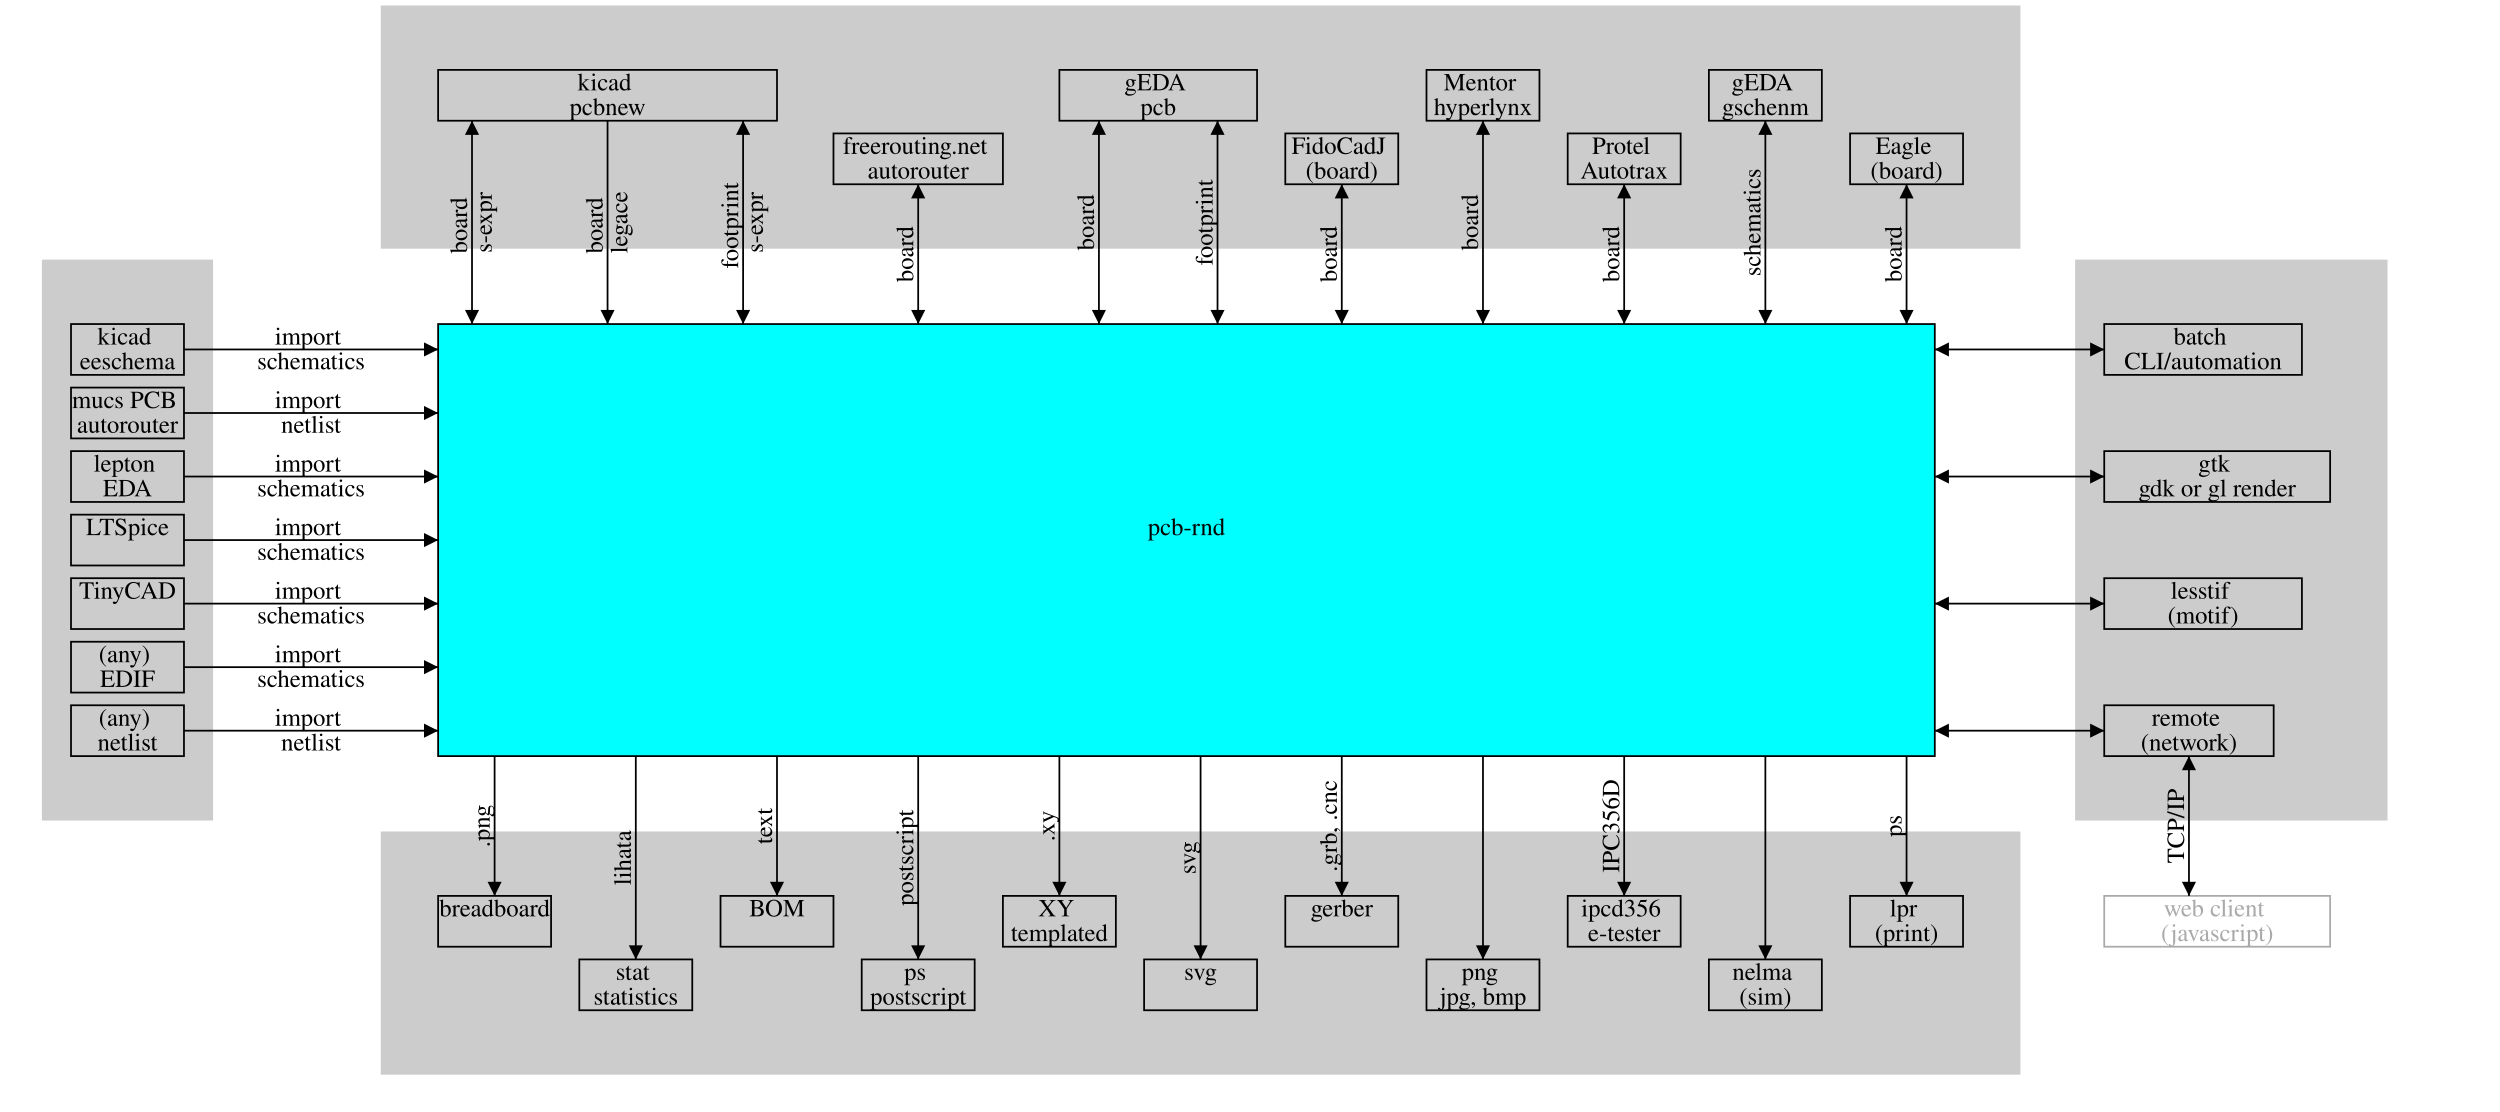
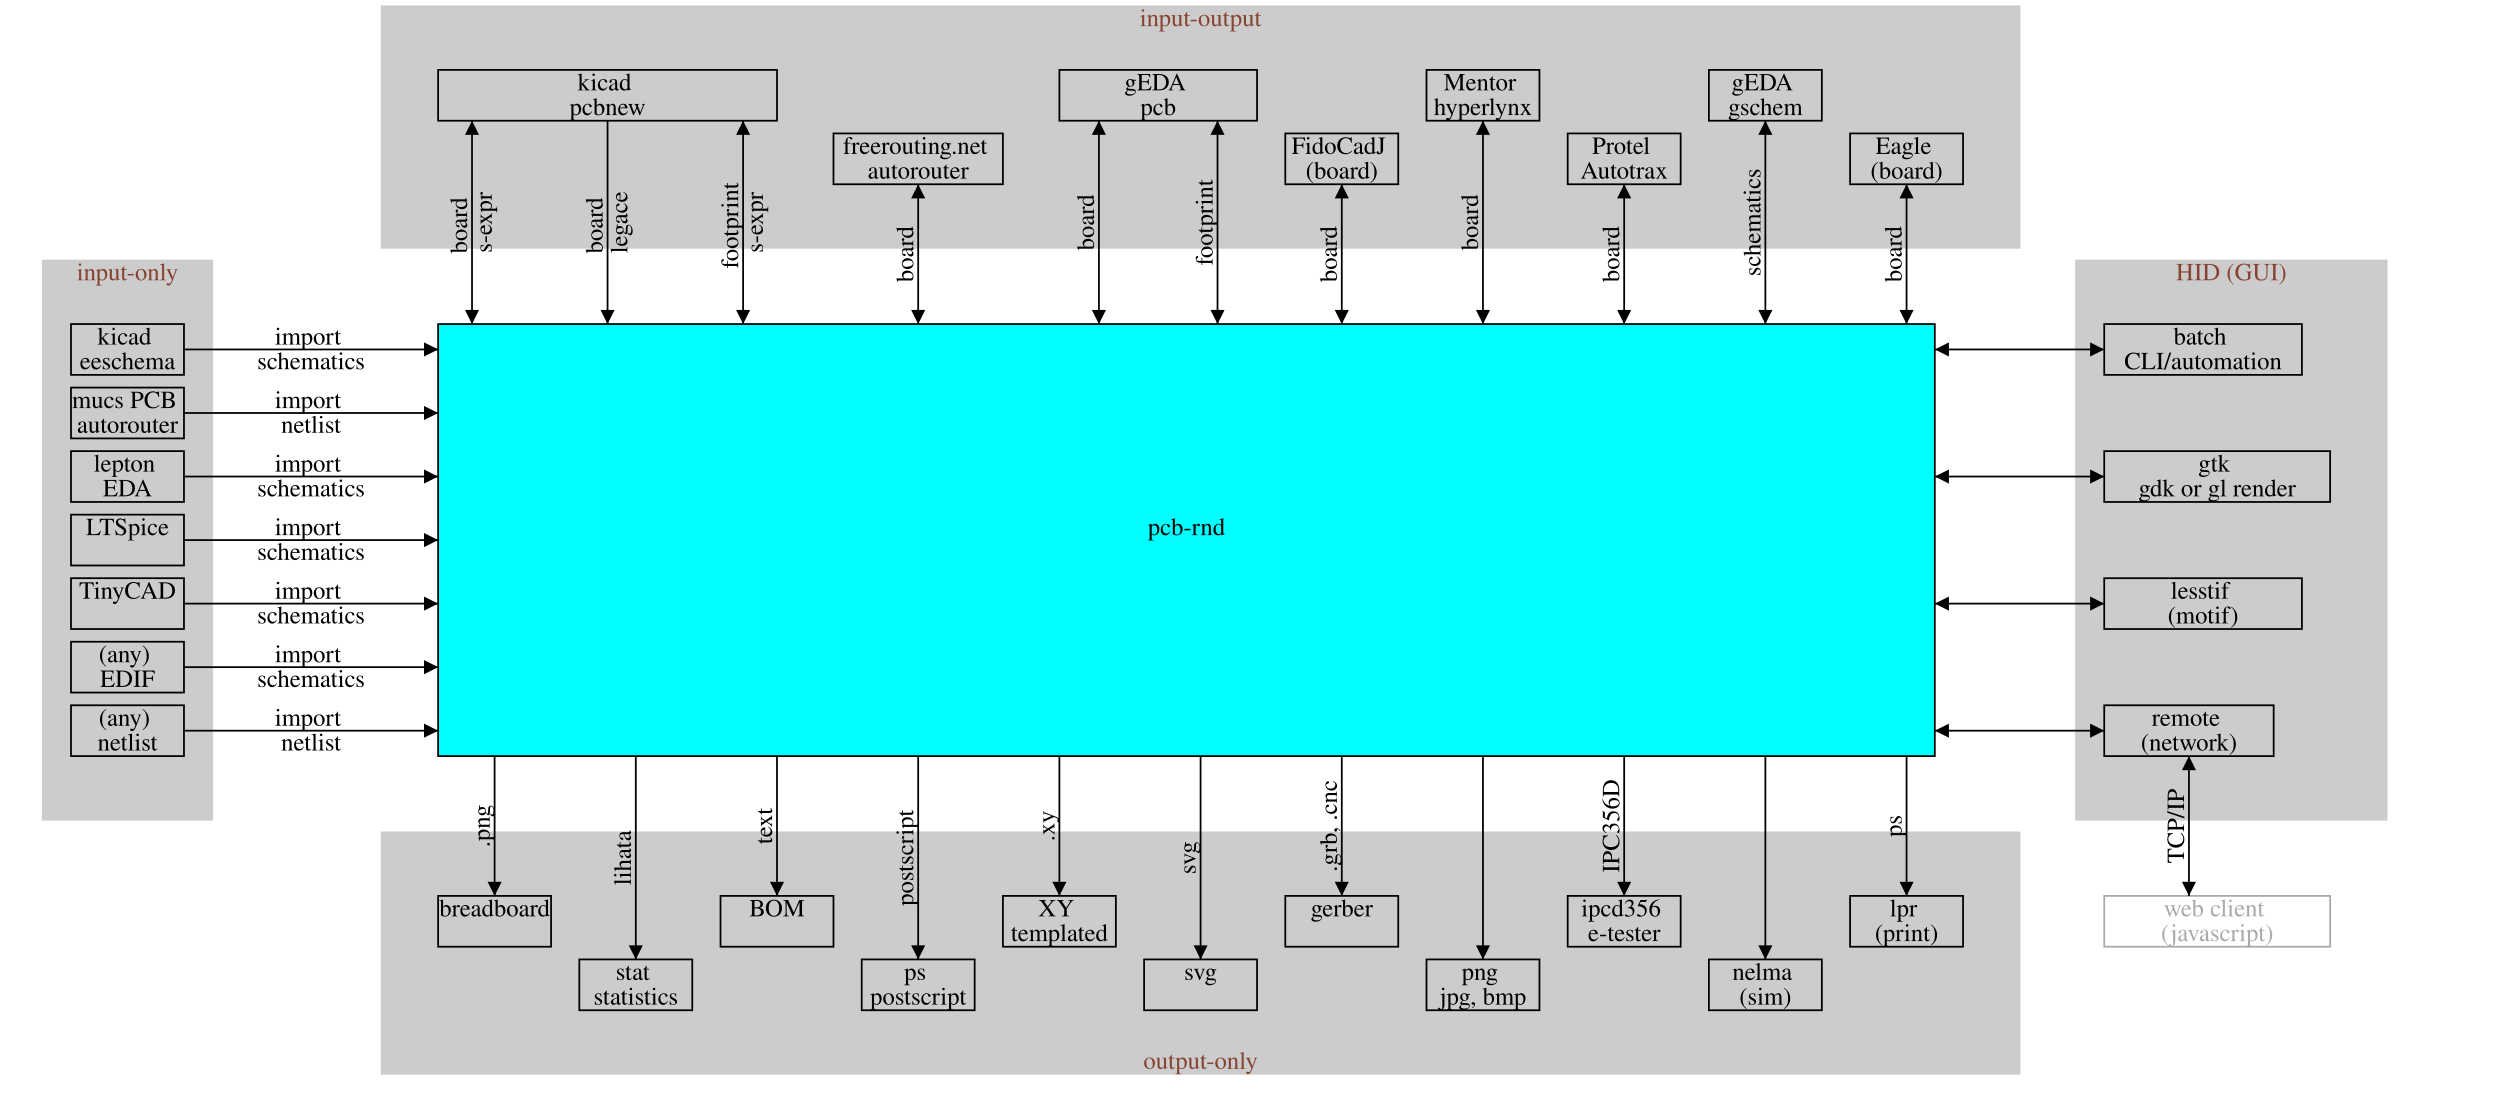
<svg xmlns="http://www.w3.org/2000/svg" width="1376pt" height="612pt" viewBox="-8 -18 1384 630">
  <g>
    <marker id="ahs" viewBox="0 0 60 60" refX="0" refY="30" markerUnits="strokeWidth" markerWidth="8" markerHeight="10" orient="auto">
      <path d="M 60 0 L 0 30 L 60 60 z" />
    </marker>
    <marker id="ahe" viewBox="-60 0 60 60" refX="0" refY="30" markerUnits="strokeWidth" markerWidth="8" markerHeight="10" orient="auto">
      <g transform="scale(-1 1)">
        <path d="M 60 0 L 0 30 L 60 60 z" />
      </g>
    </marker>
    <polygon fill="#00ffff" stroke="#000000" points="224,165.6 1072,165.6  1072,410.4 224,410.4" />
    <text fill="#000000" text-anchor="middle" x="648" y="288" font-family="Times,serif" font-size="14.00">
      <tspan dy="-0.2em">pcb-rnd</tspan>
    </text>
    <polygon fill="#cccccc" stroke="#cccccc" points="192,-14.4 1120,-14.4  1120,122.4 192,122.4" />
-     <text fill="#000000" text-anchor="middle" x="656" y="54" font-family="Times,serif" font-size="14.00">
-       <tspan dy="-0.2em" />
+     <text fill="#884433" text-anchor="middle" x="656" y="-14.4" font-family="Times,serif" font-size="14.00">
+       <tspan dy="0.8em">input-output</tspan>
    </text>
    <polygon fill="#cccccc" stroke="#cccccc" points="192,453.6 1120,453.6  1120,590.4 192,590.4" />
-     <text fill="#000000" text-anchor="middle" x="656" y="522" font-family="Times,serif" font-size="14.00">
-       <tspan dy="-0.2em" />
+     <text fill="#884433" text-anchor="middle" x="656" y="590.4" font-family="Times,serif" font-size="14.00">
+       <tspan dy="-0.2em">output-only</tspan>
    </text>
    <polygon fill="#cccccc" stroke="#cccccc" points="1152,129.6 1328,129.6  1328,446.4 1152,446.4" />
-     <text fill="#000000" text-anchor="middle" x="1240" y="288" font-family="Times,serif" font-size="14.00">
-       <tspan dy="-0.2em" />
+     <text fill="#884433" text-anchor="middle" x="1240" y="129.6" font-family="Times,serif" font-size="14.00">
+       <tspan dy="0.8em">HID (GUI)</tspan>
    </text>
    <polygon fill="#cccccc" stroke="#cccccc" points="0,129.6 96,129.6  96,446.4 0,446.4" />
-     <text fill="#000000" text-anchor="middle" x="48" y="288" font-family="Times,serif" font-size="14.00">
-       <tspan dy="-0.2em" />
+     <text fill="#884433" text-anchor="middle" x="48" y="129.6" font-family="Times,serif" font-size="14.00">
+       <tspan dy="0.8em">input-only</tspan>
    </text>
    <polygon fill="none" stroke="#000000" points="224,21.6 416,21.6  416,50.4 224,50.4" />
    <text fill="#000000" text-anchor="middle" x="320" y="36" font-family="Times,serif" font-size="14.00">
      <tspan dy="-0.2em">kicad</tspan>
      <tspan x="320" dy="1em">pcbnew</tspan>
    </text>
    <polygon fill="none" stroke="#000000" points="1168,237.6 1296,237.6  1296,266.4 1168,266.4" />
    <text fill="#000000" text-anchor="middle" x="1232" y="252" font-family="Times,serif" font-size="14.00">
      <tspan dy="-0.2em">gtk</tspan>
      <tspan x="1232" dy="1em">gdk or gl render</tspan>
    </text>
    <polygon fill="none" stroke="#aaaaaa" points="1168,489.6 1296,489.6  1296,518.4 1168,518.4" />
    <text fill="#aaaaaa" text-anchor="middle" x="1232" y="504" font-family="Times,serif" font-size="14.00">
      <tspan dy="-0.2em">web client</tspan>
      <tspan x="1232" dy="1em">(javascript)</tspan>
    </text>
    <polygon fill="none" stroke="#000000" points="1168,165.6 1280,165.6  1280,194.4 1168,194.4" />
    <text fill="#000000" text-anchor="middle" x="1224" y="180" font-family="Times,serif" font-size="14.00">
      <tspan dy="-0.2em">batch</tspan>
      <tspan x="1224" dy="1em">CLI/automation</tspan>
    </text>
    <polygon fill="none" stroke="#000000" points="1168,309.6 1280,309.6  1280,338.4 1168,338.4" />
    <text fill="#000000" text-anchor="middle" x="1224" y="324" font-family="Times,serif" font-size="14.00">
      <tspan dy="-0.2em">lesstif</tspan>
      <tspan x="1224" dy="1em">(motif)</tspan>
    </text>
    <polygon fill="none" stroke="#000000" points="576,21.6 688,21.6  688,50.4 576,50.4" />
    <text fill="#000000" text-anchor="middle" x="632" y="36" font-family="Times,serif" font-size="14.00">
      <tspan dy="-0.2em">gEDA</tspan>
      <tspan x="632" dy="1em">pcb</tspan>
    </text>
    <polygon fill="none" stroke="#000000" points="1168,381.6 1264,381.6  1264,410.4 1168,410.4" />
    <text fill="#000000" text-anchor="middle" x="1216" y="396" font-family="Times,serif" font-size="14.00">
      <tspan dy="-0.2em">remote</tspan>
      <tspan x="1216" dy="1em">(network)</tspan>
    </text>
    <polygon fill="none" stroke="#000000" points="448,57.6 544,57.6  544,86.4 448,86.4" />
    <text fill="#000000" text-anchor="middle" x="496" y="72" font-family="Times,serif" font-size="14.00">
      <tspan dy="-0.2em">freerouting.net</tspan>
      <tspan x="496" dy="1em">autorouter</tspan>
    </text>
    <polygon fill="none" stroke="#000000" points="864,489.6 928,489.6  928,518.4 864,518.4" />
    <text fill="#000000" text-anchor="middle" x="896" y="504" font-family="Times,serif" font-size="14.00">
      <tspan dy="-0.2em">ipcd356</tspan>
      <tspan x="896" dy="1em">e-tester</tspan>
    </text>
    <polygon fill="none" stroke="#000000" points="704,489.6 768,489.6  768,518.4 704,518.4" />
    <text fill="#000000" text-anchor="middle" x="736" y="504" font-family="Times,serif" font-size="14.00">
      <tspan dy="-0.2em">gerber</tspan>
    </text>
    <polygon fill="none" stroke="#000000" points="16,345.6 80,345.6  80,374.4 16,374.4" />
    <text fill="#000000" text-anchor="middle" x="48" y="360" font-family="Times,serif" font-size="14.00">
      <tspan dy="-0.2em">(any)</tspan>
      <tspan x="48" dy="1em">EDIF</tspan>
    </text>
    <polygon fill="none" stroke="#000000" points="16,309.6 80,309.6  80,338.4 16,338.4" />
    <text fill="#000000" text-anchor="middle" x="48" y="324" font-family="Times,serif" font-size="14.00">
      <tspan dy="-0.2em">TinyCAD</tspan>
    </text>
    <polygon fill="none" stroke="#000000" points="16,273.6 80,273.6  80,302.4 16,302.4" />
    <text fill="#000000" text-anchor="middle" x="48" y="288" font-family="Times,serif" font-size="14.00">
      <tspan dy="-0.2em">LTSpice</tspan>
    </text>
    <polygon fill="none" stroke="#000000" points="624,525.6 688,525.6  688,554.4 624,554.4" />
    <text fill="#000000" text-anchor="middle" x="656" y="540" font-family="Times,serif" font-size="14.00">
      <tspan dy="-0.2em">svg</tspan>
    </text>
    <polygon fill="none" stroke="#000000" points="544,489.6 608,489.6  608,518.4 544,518.4" />
    <text fill="#000000" text-anchor="middle" x="576" y="504" font-family="Times,serif" font-size="14.00">
      <tspan dy="-0.2em">XY</tspan>
      <tspan x="576" dy="1em">templated</tspan>
    </text>
    <polygon fill="none" stroke="#000000" points="1024,489.6 1088,489.6  1088,518.4 1024,518.4" />
    <text fill="#000000" text-anchor="middle" x="1056" y="504" font-family="Times,serif" font-size="14.00">
      <tspan dy="-0.2em">lpr</tspan>
      <tspan x="1056" dy="1em">(print)</tspan>
    </text>
    <polygon fill="none" stroke="#000000" points="784,525.6 848,525.6  848,554.4 784,554.4" />
    <text fill="#000000" text-anchor="middle" x="816" y="540" font-family="Times,serif" font-size="14.00">
      <tspan dy="-0.2em">png</tspan>
      <tspan x="816" dy="1em">jpg, bmp</tspan>
    </text>
    <polygon fill="none" stroke="#000000" points="224,489.6 288,489.6  288,518.4 224,518.4" />
    <text fill="#000000" text-anchor="middle" x="256" y="504" font-family="Times,serif" font-size="14.00">
      <tspan dy="-0.2em">breadboard</tspan>
    </text>
    <polygon fill="none" stroke="#000000" points="464,525.6 528,525.6  528,554.4 464,554.4" />
    <text fill="#000000" text-anchor="middle" x="496" y="540" font-family="Times,serif" font-size="14.00">
      <tspan dy="-0.2em">ps</tspan>
      <tspan x="496" dy="1em">postscript</tspan>
    </text>
    <polygon fill="none" stroke="#000000" points="16,201.6 80,201.6  80,230.4 16,230.4" />
    <text fill="#000000" text-anchor="middle" x="48" y="216" font-family="Times,serif" font-size="14.00">
      <tspan dy="-0.2em">mucs PCB</tspan>
      <tspan x="48" dy="1em">autorouter</tspan>
    </text>
    <polygon fill="none" stroke="#000000" points="16,237.6 80,237.6  80,266.4 16,266.4" />
    <text fill="#000000" text-anchor="middle" x="48" y="252" font-family="Times,serif" font-size="14.00">
      <tspan dy="-0.2em">lepton</tspan>
      <tspan x="48" dy="1em">EDA</tspan>
    </text>
    <polygon fill="none" stroke="#000000" points="944,525.6 1008,525.6  1008,554.4 944,554.4" />
    <text fill="#000000" text-anchor="middle" x="976" y="540" font-family="Times,serif" font-size="14.00">
      <tspan dy="-0.2em">nelma</tspan>
      <tspan x="976" dy="1em">(sim)</tspan>
    </text>
    <polygon fill="none" stroke="#000000" points="16,165.6 80,165.6  80,194.4 16,194.4" />
    <text fill="#000000" text-anchor="middle" x="48" y="180" font-family="Times,serif" font-size="14.00">
      <tspan dy="-0.2em">kicad</tspan>
      <tspan x="48" dy="1em">eeschema</tspan>
    </text>
    <polygon fill="none" stroke="#000000" points="384,489.6 448,489.6  448,518.4 384,518.4" />
    <text fill="#000000" text-anchor="middle" x="416" y="504" font-family="Times,serif" font-size="14.00">
      <tspan dy="-0.2em">BOM</tspan>
    </text>
    <polygon fill="none" stroke="#000000" points="16,381.6 80,381.6  80,410.4 16,410.4" />
    <text fill="#000000" text-anchor="middle" x="48" y="396" font-family="Times,serif" font-size="14.00">
      <tspan dy="-0.2em">(any)</tspan>
      <tspan x="48" dy="1em">netlist</tspan>
    </text>
    <polygon fill="none" stroke="#000000" points="304,525.6 368,525.6  368,554.4 304,554.4" />
    <text fill="#000000" text-anchor="middle" x="336" y="540" font-family="Times,serif" font-size="14.00">
      <tspan dy="-0.2em">stat</tspan>
      <tspan x="336" dy="1em">statistics</tspan>
    </text>
    <polygon fill="none" stroke="#000000" points="784,21.6 848,21.6  848,50.4 784,50.4" />
    <text fill="#000000" text-anchor="middle" x="816" y="36" font-family="Times,serif" font-size="14.00">
      <tspan dy="-0.2em">Mentor</tspan>
      <tspan x="816" dy="1em">hyperlynx</tspan>
    </text>
    <polygon fill="none" stroke="#000000" points="944,21.6 1008,21.6  1008,50.4 944,50.4" />
    <text fill="#000000" text-anchor="middle" x="976" y="36" font-family="Times,serif" font-size="14.00">
      <tspan dy="-0.2em">gEDA</tspan>
-       <tspan x="976" dy="1em">gschenm</tspan>
+       <tspan x="976" dy="1em">gschem</tspan>
    </text>
    <polygon fill="none" stroke="#000000" points="1024,57.6 1088,57.6  1088,86.4 1024,86.4" />
    <text fill="#000000" text-anchor="middle" x="1056" y="72" font-family="Times,serif" font-size="14.00">
      <tspan dy="-0.2em">Eagle</tspan>
      <tspan x="1056" dy="1em">(board)</tspan>
    </text>
    <polygon fill="none" stroke="#000000" points="704,57.6 768,57.6  768,86.4 704,86.4" />
    <text fill="#000000" text-anchor="middle" x="736" y="72" font-family="Times,serif" font-size="14.00">
      <tspan dy="-0.2em">FidoCadJ</tspan>
      <tspan x="736" dy="1em">(board)</tspan>
    </text>
    <polygon fill="none" stroke="#000000" points="864,57.6 928,57.6  928,86.4 864,86.4" />
    <text fill="#000000" text-anchor="middle" x="896" y="72" font-family="Times,serif" font-size="14.00">
      <tspan dy="-0.2em">Protel</tspan>
      <tspan x="896" dy="1em">Autotrax</tspan>
    </text>
+     <line marker-end="url(#ahe)" x1="80" y1="216" x2="224" y2="216" stroke="#000000" />
+     <text fill="#000000" text-anchor="middle" x="152" y="216" font-family="Times,serif" font-size="14.00">
+       <tspan dy="-0.2em">import</tspan>
+       <tspan x="152" dy="1em">netlist</tspan>
+     </text>
+     <line marker-end="url(#ahe)" x1="80" y1="252" x2="224" y2="252" stroke="#000000" />
+     <text fill="#000000" text-anchor="middle" x="152" y="252" font-family="Times,serif" font-size="14.00">
+       <tspan dy="-0.2em">import</tspan>
+       <tspan x="152" dy="1em">schematics</tspan>
+     </text>
+     <line marker-end="url(#ahe)" x1="80" y1="360" x2="224" y2="360" stroke="#000000" />
+     <text fill="#000000" text-anchor="middle" x="152" y="360" font-family="Times,serif" font-size="14.00">
+       <tspan dy="-0.2em">import</tspan>
+       <tspan x="152" dy="1em">schematics</tspan>
+     </text>
    <line marker-end="url(#ahe)" x1="80" y1="288" x2="224" y2="288" stroke="#000000" />
    <text fill="#000000" text-anchor="middle" x="152" y="288" font-family="Times,serif" font-size="14.00">
      <tspan dy="-0.2em">import</tspan>
      <tspan x="152" dy="1em">schematics</tspan>
    </text>
+     <line marker-end="url(#ahe)" marker-start="url(#ahs)" x1="816" y1="50.4" x2="816" y2="165.6" stroke="#000000" />
+     <g transform="rotate(-90 816 108)">
+       <text fill="#000000" text-anchor="middle" x="816" y="108" font-family="Times,serif" font-size="14.00">
+         <tspan dy="-0.2em">board</tspan>
+       </text>
+     </g>
    <line marker-end="url(#ahe)" x1="80" y1="396" x2="224" y2="396" stroke="#000000" />
    <text fill="#000000" text-anchor="middle" x="152" y="396" font-family="Times,serif" font-size="14.00">
      <tspan dy="-0.2em">import</tspan>
      <tspan x="152" dy="1em">netlist</tspan>
    </text>
+     <line marker-end="url(#ahe)" marker-start="url(#ahs)" x1="665.6" y1="50.4" x2="665.6" y2="165.6" stroke="#000000" />
+     <g transform="rotate(-90 665.6 108)">
+       <text fill="#000000" text-anchor="middle" x="665.6" y="108" font-family="Times,serif" font-size="14.00">
+         <tspan dy="-0.2em">footprint</tspan>
+       </text>
+     </g>
    <line marker-end="url(#ahe)" x1="80" y1="324" x2="224" y2="324" stroke="#000000" />
    <text fill="#000000" text-anchor="middle" x="152" y="324" font-family="Times,serif" font-size="14.00">
      <tspan dy="-0.2em">import</tspan>
      <tspan x="152" dy="1em">schematics</tspan>
    </text>
    <line marker-end="url(#ahe)" marker-start="url(#ahs)" x1="976" y1="50.4" x2="976" y2="165.6" stroke="#000000" />
    <g transform="rotate(-90 976 108)">
      <text fill="#000000" text-anchor="middle" x="976" y="108" font-family="Times,serif" font-size="14.00">
        <tspan dy="-0.2em">schematics</tspan>
      </text>
    </g>
-     <line marker-end="url(#ahe)" x1="80" y1="360" x2="224" y2="360" stroke="#000000" />
-     <text fill="#000000" text-anchor="middle" x="152" y="360" font-family="Times,serif" font-size="14.00">
-       <tspan dy="-0.2em">import</tspan>
-       <tspan x="152" dy="1em">schematics</tspan>
-     </text>
+     <line marker-end="url(#ahe)" marker-start="url(#ahs)" x1="243.2" y1="50.4" x2="243.2" y2="165.6" stroke="#000000" />
+     <g transform="rotate(-90 243.2 108)">
+       <text fill="#000000" text-anchor="middle" x="243.2" y="108" font-family="Times,serif" font-size="14.00">
+         <tspan dy="-0.2em">board</tspan>
+         <tspan x="243.2" dy="1em">s-expr</tspan>
+       </text>
+     </g>
    <line marker-end="url(#ahe)" marker-start="url(#ahs)" x1="598.4" y1="50.4" x2="598.4" y2="165.6" stroke="#000000" />
    <g transform="rotate(-90 598.4 108)">
      <text fill="#000000" text-anchor="middle" x="598.4" y="108" font-family="Times,serif" font-size="14.00">
        <tspan dy="-0.2em">board</tspan>
      </text>
    </g>
-     <line marker-end="url(#ahe)" marker-start="url(#ahs)" x1="816" y1="50.4" x2="816" y2="165.6" stroke="#000000" />
-     <g transform="rotate(-90 816 108)">
-       <text fill="#000000" text-anchor="middle" x="816" y="108" font-family="Times,serif" font-size="14.00">
-         <tspan dy="-0.2em">board</tspan>
+     <line marker-end="url(#ahe)" marker-start="url(#ahs)" x1="496" y1="86.4" x2="496" y2="165.6" stroke="#000000" />
+     <g transform="rotate(-90 496 126)">
+       <text fill="#000000" text-anchor="middle" x="496" y="126" font-family="Times,serif" font-size="14.00">
+         <tspan dy="-0.2em">board</tspan>
+       </text>
+     </g>
+     <line marker-end="url(#ahe)" x1="576" y1="410.4" x2="576" y2="489.6" stroke="#000000" />
+     <g transform="rotate(-90 576 450)">
+       <text fill="#000000" text-anchor="middle" x="576" y="450" font-family="Times,serif" font-size="14.00">
+         <tspan dy="-0.2em">.xy</tspan>
      </text>
    </g>
    <line marker-end="url(#ahe)" x1="320" y1="50.4" x2="320" y2="165.6" stroke="#000000" />
    <g transform="rotate(-90 320 108)">
      <text fill="#000000" text-anchor="middle" x="320" y="108" font-family="Times,serif" font-size="14.00">
        <tspan dy="-0.2em">board</tspan>
        <tspan x="320" dy="1em">legace</tspan>
      </text>
    </g>
    <line marker-end="url(#ahe)" x1="256" y1="410.4" x2="256" y2="489.6" stroke="#000000" />
    <g transform="rotate(-90 256 450)">
      <text fill="#000000" text-anchor="middle" x="256" y="450" font-family="Times,serif" font-size="14.00">
        <tspan dy="-0.2em">.png</tspan>
      </text>
    </g>
-     <line marker-end="url(#ahe)" marker-start="url(#ahs)" x1="665.6" y1="50.4" x2="665.6" y2="165.6" stroke="#000000" />
-     <g transform="rotate(-90 665.6 108)">
-       <text fill="#000000" text-anchor="middle" x="665.6" y="108" font-family="Times,serif" font-size="14.00">
-         <tspan dy="-0.2em">footprint</tspan>
+     <line marker-end="url(#ahe)" marker-start="url(#ahs)" x1="1056" y1="86.4" x2="1056" y2="165.6" stroke="#000000" />
+     <g transform="rotate(-90 1056 126)">
+       <text fill="#000000" text-anchor="middle" x="1056" y="126" font-family="Times,serif" font-size="14.00">
+         <tspan dy="-0.2em">board</tspan>
      </text>
    </g>
    <line marker-end="url(#ahe)" marker-start="url(#ahs)" x1="736" y1="86.4" x2="736" y2="165.6" stroke="#000000" />
    <g transform="rotate(-90 736 126)">
      <text fill="#000000" text-anchor="middle" x="736" y="126" font-family="Times,serif" font-size="14.00">
        <tspan dy="-0.2em">board</tspan>
+       </text>
+     </g>
+     <line marker-end="url(#ahe)" x1="736" y1="410.4" x2="736" y2="489.6" stroke="#000000" />
+     <g transform="rotate(-90 736 450)">
+       <text fill="#000000" text-anchor="middle" x="736" y="450" font-family="Times,serif" font-size="14.00">
+         <tspan dy="-0.2em">.grb, .cnc</tspan>
      </text>
    </g>
    <line marker-end="url(#ahe)" marker-start="url(#ahs)" x1="396.8" y1="50.4" x2="396.8" y2="165.6" stroke="#000000" />
    <g transform="rotate(-90 396.8 108)">
      <text fill="#000000" text-anchor="middle" x="396.8" y="108" font-family="Times,serif" font-size="14.00">
        <tspan dy="-0.2em">footprint</tspan>
        <tspan x="396.8" dy="1em">s-expr</tspan>
      </text>
    </g>
    <line marker-end="url(#ahe)" x1="416" y1="410.4" x2="416" y2="489.6" stroke="#000000" />
    <g transform="rotate(-90 416 450)">
      <text fill="#000000" text-anchor="middle" x="416" y="450" font-family="Times,serif" font-size="14.00">
        <tspan dy="-0.2em">text</tspan>
      </text>
    </g>
-     <line marker-end="url(#ahe)" marker-start="url(#ahs)" x1="243.2" y1="50.4" x2="243.2" y2="165.6" stroke="#000000" />
-     <g transform="rotate(-90 243.2 108)">
-       <text fill="#000000" text-anchor="middle" x="243.2" y="108" font-family="Times,serif" font-size="14.00">
-         <tspan dy="-0.2em">board</tspan>
-         <tspan x="243.2" dy="1em">s-expr</tspan>
-       </text>
-     </g>
+     <line marker-end="url(#ahe)" x1="1056" y1="410.4" x2="1056" y2="489.6" stroke="#000000" />
+     <g transform="rotate(-90 1056 450)">
+       <text fill="#000000" text-anchor="middle" x="1056" y="450" font-family="Times,serif" font-size="14.00">
+         <tspan dy="-0.2em">ps</tspan>
+       </text>
+     </g>
+     <line marker-end="url(#ahe)" marker-start="url(#ahs)" x1="1072" y1="396" x2="1168" y2="396" stroke="#000000" />
    <line marker-end="url(#ahe)" marker-start="url(#ahs)" x1="1072" y1="180" x2="1168" y2="180" stroke="#000000" />
    <line marker-end="url(#ahe)" marker-start="url(#ahs)" x1="896" y1="86.4" x2="896" y2="165.6" stroke="#000000" />
    <g transform="rotate(-90 896 126)">
      <text fill="#000000" text-anchor="middle" x="896" y="126" font-family="Times,serif" font-size="14.00">
        <tspan dy="-0.2em">board</tspan>
      </text>
    </g>
    <line marker-end="url(#ahe)" x1="80" y1="180" x2="224" y2="180" stroke="#000000" />
    <text fill="#000000" text-anchor="middle" x="152" y="180" font-family="Times,serif" font-size="14.00">
      <tspan dy="-0.2em">import</tspan>
      <tspan x="152" dy="1em">schematics</tspan>
    </text>
-     <line marker-end="url(#ahe)" marker-start="url(#ahs)" x1="496" y1="86.4" x2="496" y2="165.6" stroke="#000000" />
-     <g transform="rotate(-90 496 126)">
-       <text fill="#000000" text-anchor="middle" x="496" y="126" font-family="Times,serif" font-size="14.00">
-         <tspan dy="-0.2em">board</tspan>
-       </text>
-     </g>
-     <line marker-end="url(#ahe)" x1="576" y1="410.4" x2="576" y2="489.6" stroke="#000000" />
-     <g transform="rotate(-90 576 450)">
-       <text fill="#000000" text-anchor="middle" x="576" y="450" font-family="Times,serif" font-size="14.00">
-         <tspan dy="-0.2em">.xy</tspan>
-       </text>
-     </g>
-     <line marker-end="url(#ahe)" marker-start="url(#ahs)" x1="1072" y1="252" x2="1168" y2="252" stroke="#000000" />
+     <line marker-end="url(#ahe)" x1="656" y1="410.4" x2="656" y2="525.6" stroke="#000000" />
+     <g transform="rotate(-90 656 468)">
+       <text fill="#000000" text-anchor="middle" x="656" y="468" font-family="Times,serif" font-size="14.00">
+         <tspan dy="-0.2em">svg</tspan>
+       </text>
+     </g>
+     <line marker-end="url(#ahe)" marker-start="url(#ahs)" x1="1216" y1="410.4" x2="1216" y2="489.6" stroke="#000000" />
+     <g transform="rotate(-90 1216 450)">
+       <text fill="#000000" text-anchor="middle" x="1216" y="450" font-family="Times,serif" font-size="14.00">
+         <tspan dy="-0.2em">TCP/IP</tspan>
+       </text>
+     </g>
    <line marker-end="url(#ahe)" x1="336" y1="410.4" x2="336" y2="525.6" stroke="#000000" />
    <g transform="rotate(-90 336 468)">
      <text fill="#000000" text-anchor="middle" x="336" y="468" font-family="Times,serif" font-size="14.00">
        <tspan dy="-0.2em">lihata</tspan>
      </text>
    </g>
-     <line marker-end="url(#ahe)" marker-start="url(#ahs)" x1="1056" y1="86.4" x2="1056" y2="165.6" stroke="#000000" />
-     <g transform="rotate(-90 1056 126)">
-       <text fill="#000000" text-anchor="middle" x="1056" y="126" font-family="Times,serif" font-size="14.00">
-         <tspan dy="-0.2em">board</tspan>
-       </text>
-     </g>
+     <line marker-end="url(#ahe)" marker-start="url(#ahs)" x1="1072" y1="252" x2="1168" y2="252" stroke="#000000" />
    <line marker-end="url(#ahe)" x1="896" y1="410.4" x2="896" y2="489.6" stroke="#000000" />
    <g transform="rotate(-90 896 450)">
      <text fill="#000000" text-anchor="middle" x="896" y="450" font-family="Times,serif" font-size="14.00">
        <tspan dy="-0.2em">IPC356D</tspan>
      </text>
    </g>
    <line marker-end="url(#ahe)" marker-start="url(#ahs)" x1="1072" y1="324" x2="1168" y2="324" stroke="#000000" />
    <line marker-end="url(#ahe)" x1="816" y1="410.4" x2="816" y2="525.6" stroke="#000000" />
-     <line marker-end="url(#ahe)" x1="736" y1="410.4" x2="736" y2="489.6" stroke="#000000" />
-     <g transform="rotate(-90 736 450)">
-       <text fill="#000000" text-anchor="middle" x="736" y="450" font-family="Times,serif" font-size="14.00">
-         <tspan dy="-0.2em">.grb, .cnc</tspan>
-       </text>
-     </g>
    <line marker-end="url(#ahe)" x1="496" y1="410.4" x2="496" y2="525.6" stroke="#000000" />
    <g transform="rotate(-90 496 468)">
      <text fill="#000000" text-anchor="middle" x="496" y="468" font-family="Times,serif" font-size="14.00">
        <tspan dy="-0.2em">postscript</tspan>
      </text>
    </g>
-     <line marker-end="url(#ahe)" x1="1056" y1="410.4" x2="1056" y2="489.6" stroke="#000000" />
-     <g transform="rotate(-90 1056 450)">
-       <text fill="#000000" text-anchor="middle" x="1056" y="450" font-family="Times,serif" font-size="14.00">
-         <tspan dy="-0.2em">ps</tspan>
-       </text>
-     </g>
-     <line marker-end="url(#ahe)" marker-start="url(#ahs)" x1="1072" y1="396" x2="1168" y2="396" stroke="#000000" />
    <line marker-end="url(#ahe)" x1="976" y1="410.4" x2="976" y2="525.6" stroke="#000000" />
-     <line marker-end="url(#ahe)" x1="656" y1="410.4" x2="656" y2="525.6" stroke="#000000" />
-     <g transform="rotate(-90 656 468)">
-       <text fill="#000000" text-anchor="middle" x="656" y="468" font-family="Times,serif" font-size="14.00">
-         <tspan dy="-0.2em">svg</tspan>
-       </text>
-     </g>
-     <line marker-end="url(#ahe)" marker-start="url(#ahs)" x1="1216" y1="410.4" x2="1216" y2="489.6" stroke="#000000" />
-     <g transform="rotate(-90 1216 450)">
-       <text fill="#000000" text-anchor="middle" x="1216" y="450" font-family="Times,serif" font-size="14.00">
-         <tspan dy="-0.2em">TCP/IP</tspan>
-       </text>
-     </g>
-     <line marker-end="url(#ahe)" x1="80" y1="216" x2="224" y2="216" stroke="#000000" />
-     <text fill="#000000" text-anchor="middle" x="152" y="216" font-family="Times,serif" font-size="14.00">
-       <tspan dy="-0.2em">import</tspan>
-       <tspan x="152" dy="1em">netlist</tspan>
-     </text>
-     <line marker-end="url(#ahe)" x1="80" y1="252" x2="224" y2="252" stroke="#000000" />
-     <text fill="#000000" text-anchor="middle" x="152" y="252" font-family="Times,serif" font-size="14.00">
-       <tspan dy="-0.2em">import</tspan>
-       <tspan x="152" dy="1em">schematics</tspan>
-     </text>
  </g>
</svg>
